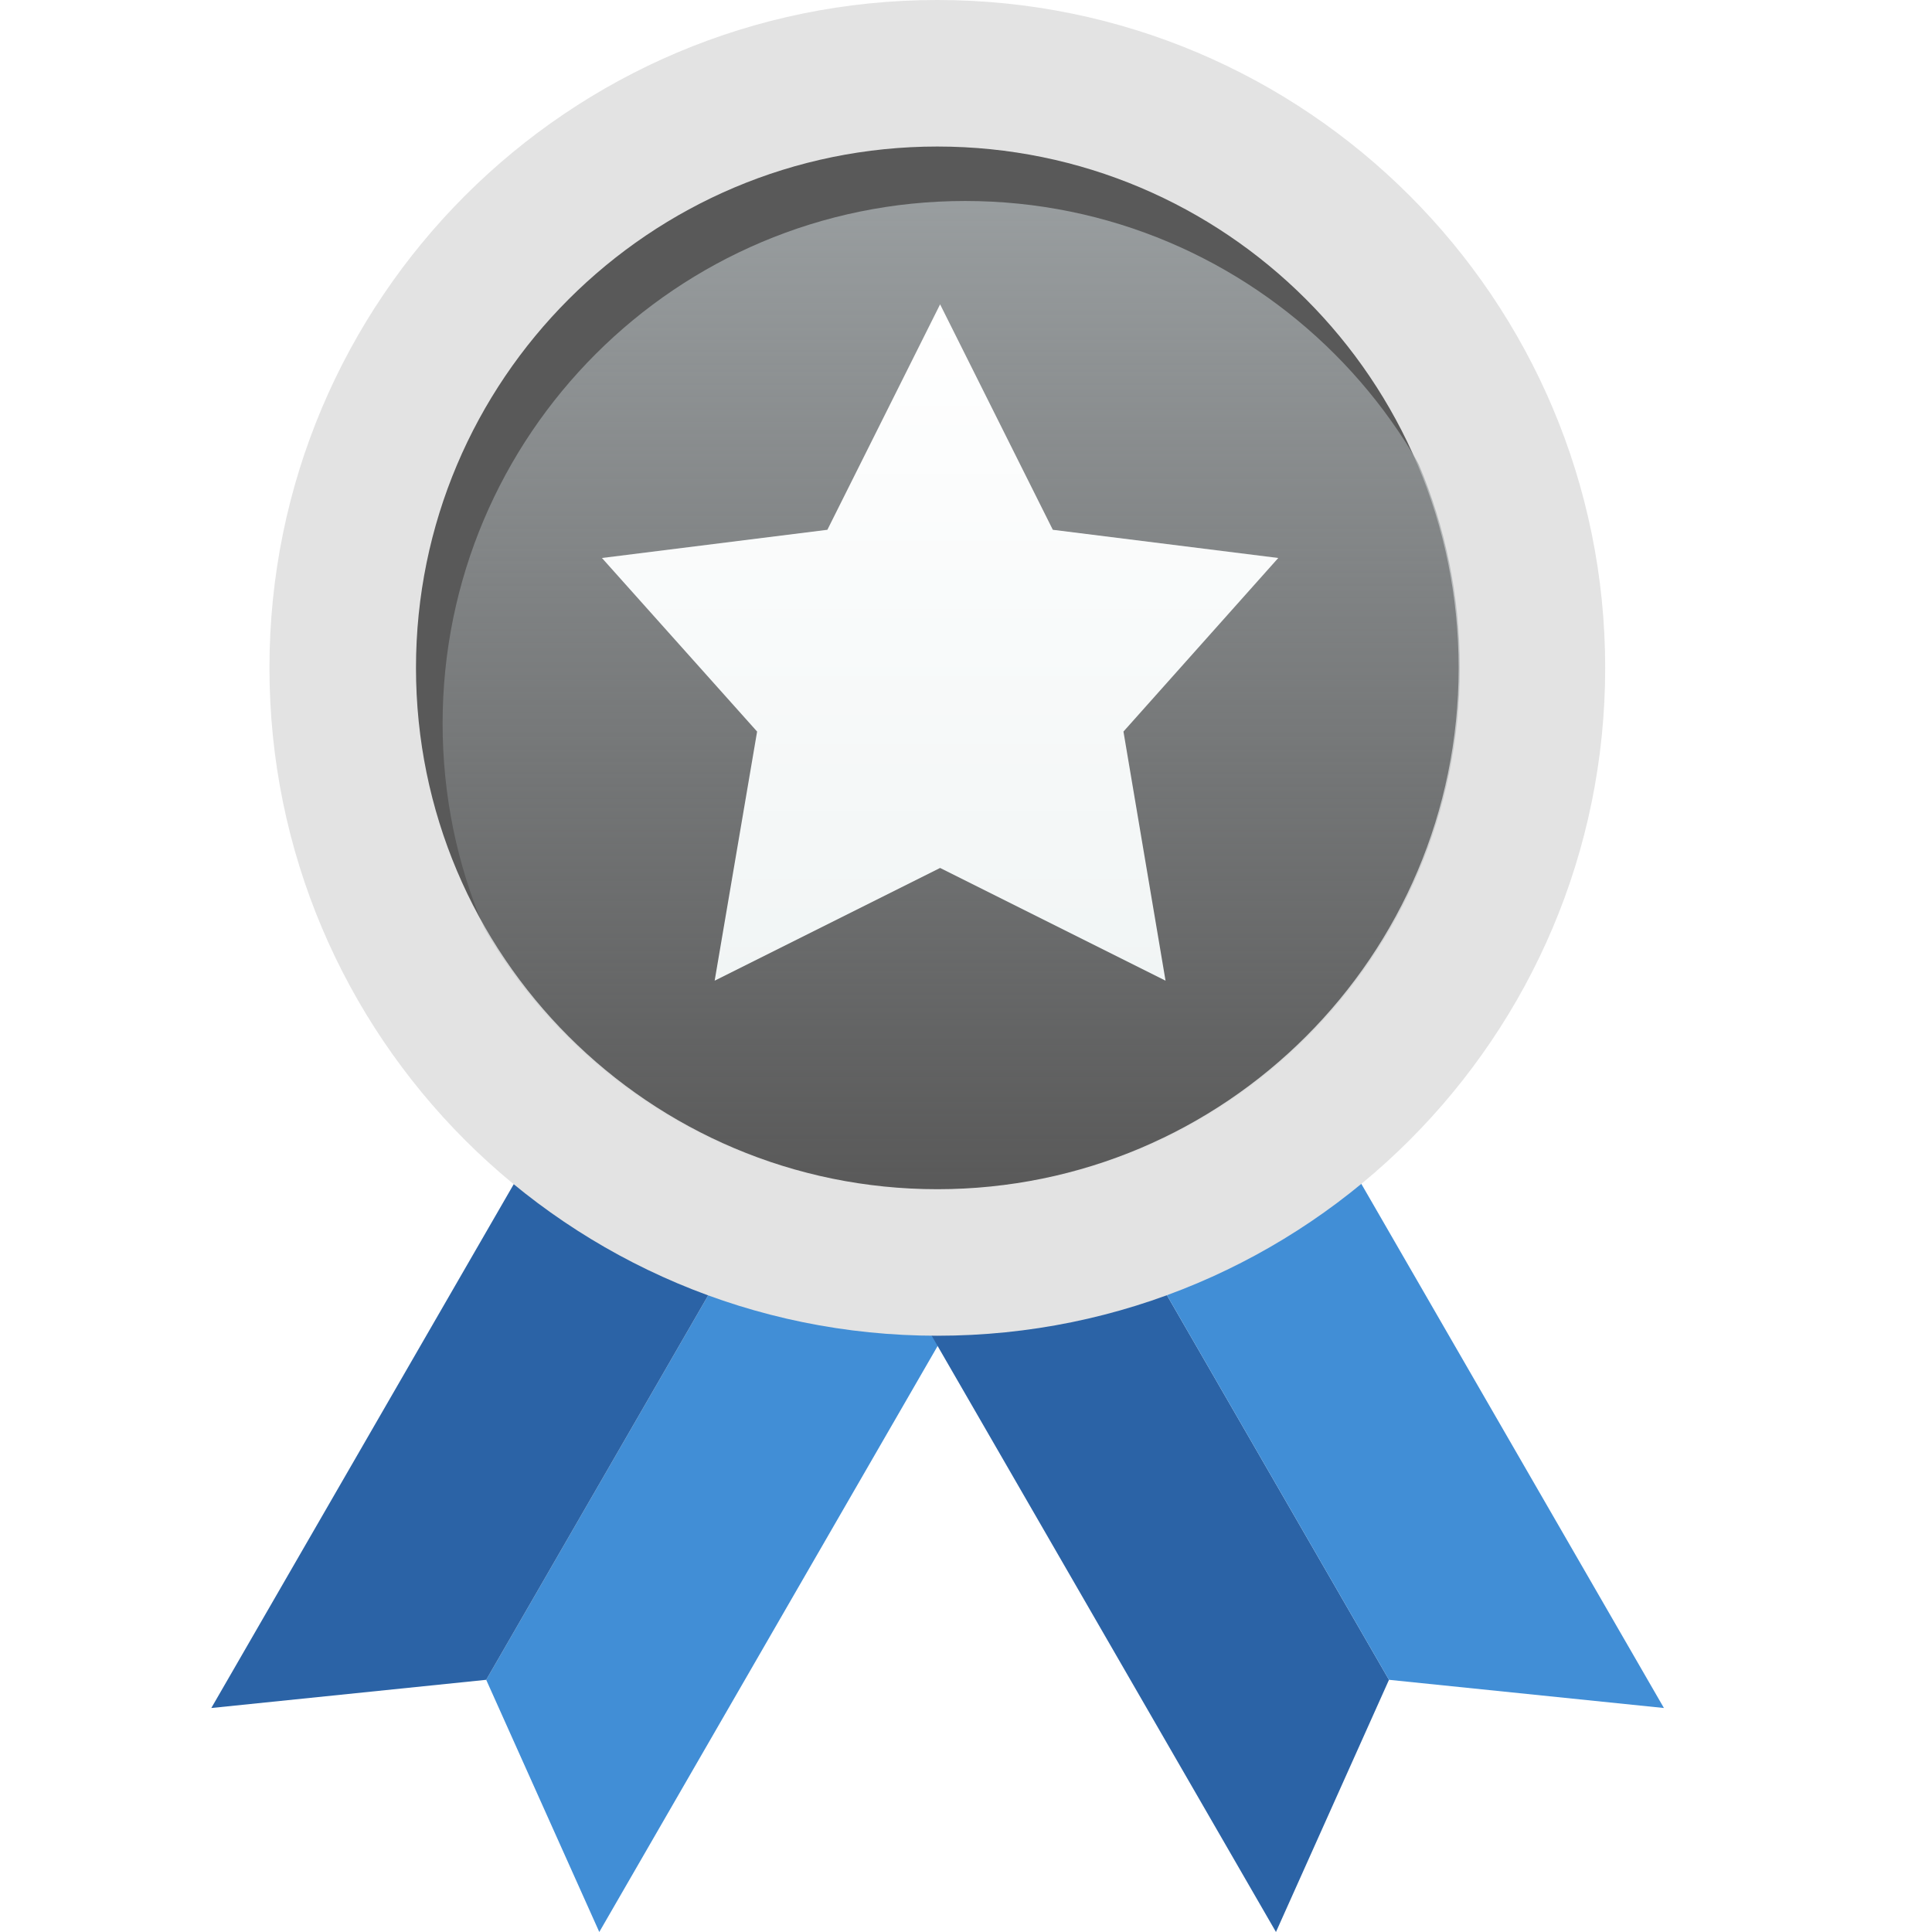
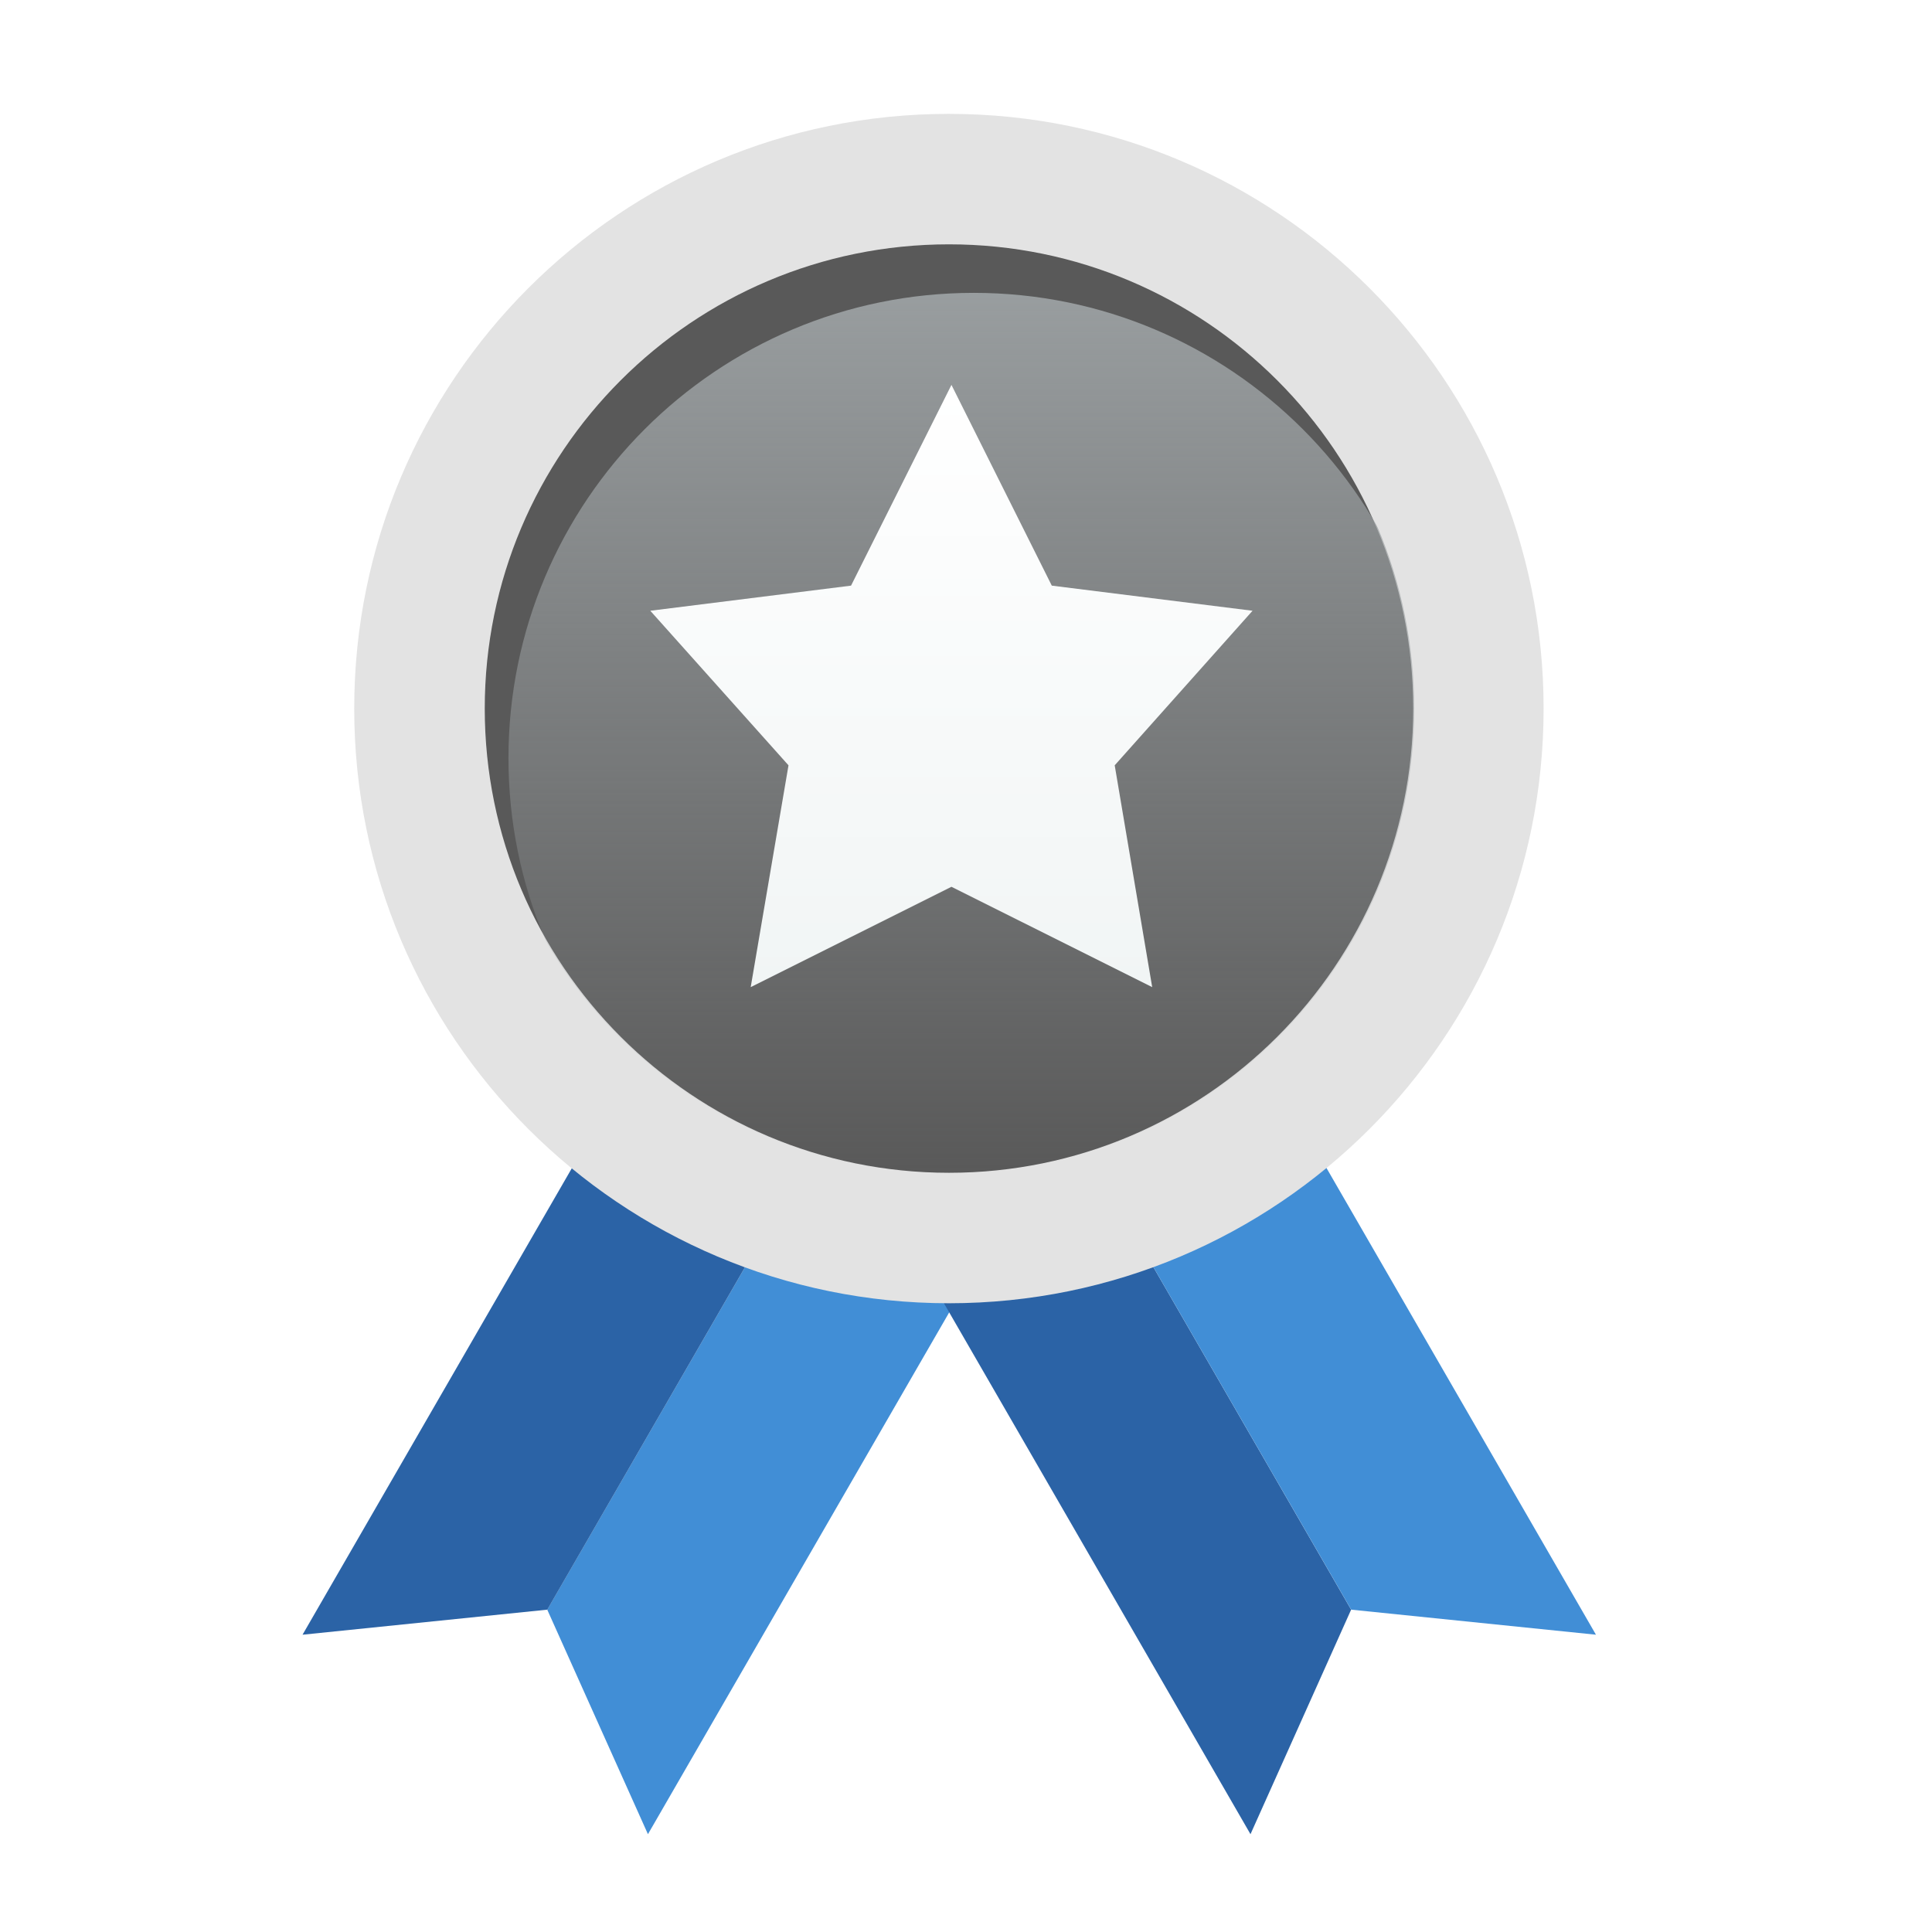
- <svg xmlns="http://www.w3.org/2000/svg" width="800px" height="800px" viewBox="-3.5 0 32 32" fill="none">
-   <path d="M9.738 18.844L12.951 20.699L6.426 32L4.553 27.823L9.738 18.844Z" fill="#418ED6" />
-   <path d="M9.738 18.844L6.525 16.988L-0 28.29L4.553 27.823L9.738 18.844Z" fill="#2B63A6" />
-   <path d="M14.322 18.844L11.109 20.699L17.634 32L19.506 27.823L14.322 18.844Z" fill="#2B63A6" />
-   <path d="M14.322 18.844L17.535 16.988L24.06 28.29L19.506 27.823L14.322 18.844Z" fill="#418ED6" />
-   <circle cx="12.025" cy="11.062" r="11.062" fill="#E3E3E3" />
-   <circle cx="12.025" cy="11.062" r="8.635" fill="#595959" />
+ <svg xmlns="http://www.w3.org/2000/svg" width="800px" height="800px" viewBox="-3.5 0 32 32" fill="none" version="1.1" id="svg11">
+   <path d="m 10.181,18.665 2.861,1.652 -5.81,10.063 -1.668,-3.719 z" fill="#418ed6" id="path1" style="stroke-width:0.89" />
+   <path d="M 10.181,18.665 7.32,17.013 1.511,27.076 5.565,26.661 Z" fill="#2b63a6" id="path2" style="stroke-width:0.89" />
+   <path d="m 14.263,18.665 -2.861,1.652 5.81,10.063 1.667,-3.719 z" fill="#2b63a6" id="path3" style="stroke-width:0.89" />
+   <path d="m 14.263,18.665 2.861,-1.652 5.81,10.063 -4.054,-0.415 z" fill="#418ed6" id="path4" style="stroke-width:0.89" />
+   <circle cx="12.217" cy="11.736" r="9.85" fill="#e3e3e3" id="circle4" style="stroke-width:0.89" />
+   <circle cx="12.218" cy="11.736" r="7.689" fill="#595959" id="circle5" style="stroke-width:0.89" />
  <mask id="mask0_103_1231" style="mask-type:alpha" maskUnits="userSpaceOnUse" x="3" y="3" width="19" height="18">
-     <circle cx="12.486" cy="11.984" r="8.655" fill="#C28B37" />
+     <circle cx="12.486" cy="11.984" r="8.655" fill="#C28B37" id="circle6" />
  </mask>
-   <g mask="url(#mask0_103_1231)">
-     <circle cx="12.025" cy="11.062" r="8.655" fill="url(#paint0_linear_103_1231)" />
+   <g mask="url(#mask0_103_1231)" id="g7" transform="matrix(0.8904021,0,0,0.8904021,1.510713,1.886543)">
+     <circle cx="12.025" cy="11.062" r="8.655" fill="url(#paint0_linear_103_1231)" id="circle7" style="fill:url(#paint0_linear_103_1231)" />
  </g>
-   <path d="M12.071 5.041L13.938 8.775L17.672 9.242L15.108 12.117L15.805 16.243L12.071 14.376L8.337 16.243L9.04 12.117L6.47 9.242L10.204 8.775L12.071 5.041Z" fill="url(#paint1_linear_103_1231)" />
-   <defs>
+   <path d="m 12.259,6.375 1.662,3.325 3.325,0.416 -2.283,2.56 0.621,3.674 -3.325,-1.662 -3.325,1.662 0.626,-3.674 -2.289,-2.56 3.325,-0.416 z" fill="url(#paint1_linear_103_1231)" id="path7" style="fill:url(#paint1_linear_103_1231);stroke-width:0.89" />
+   <defs id="defs11">
    <linearGradient id="paint0_linear_103_1231" x1="12.025" y1="2.407" x2="12.025" y2="19.717" gradientUnits="userSpaceOnUse">
-       <stop stop-color="#9CA1A3" />
-       <stop offset="1" stop-color="#9CA1A3" stop-opacity="0" />
+       <stop stop-color="#9CA1A3" id="stop7" />
+       <stop offset="1" stop-color="#9CA1A3" stop-opacity="0" id="stop8" />
    </linearGradient>
-     <linearGradient id="paint1_linear_103_1231" x1="12.071" y1="5.041" x2="12.071" y2="16.243" gradientUnits="userSpaceOnUse">
-       <stop stop-color="#F1F5F5" />
-       <stop offset="0" stop-color="white" />
-       <stop offset="1" stop-color="#F1F5F5" />
+     <linearGradient id="paint1_linear_103_1231" x1="12.071" y1="5.041" x2="12.071" y2="16.243" gradientUnits="userSpaceOnUse" gradientTransform="matrix(0.8904021,0,0,0.8904021,1.510713,1.886543)">
+       <stop stop-color="#F1F5F5" id="stop9" />
+       <stop offset="0" stop-color="white" id="stop10" />
+       <stop offset="1" stop-color="#F1F5F5" id="stop11" />
    </linearGradient>
  </defs>
</svg>
